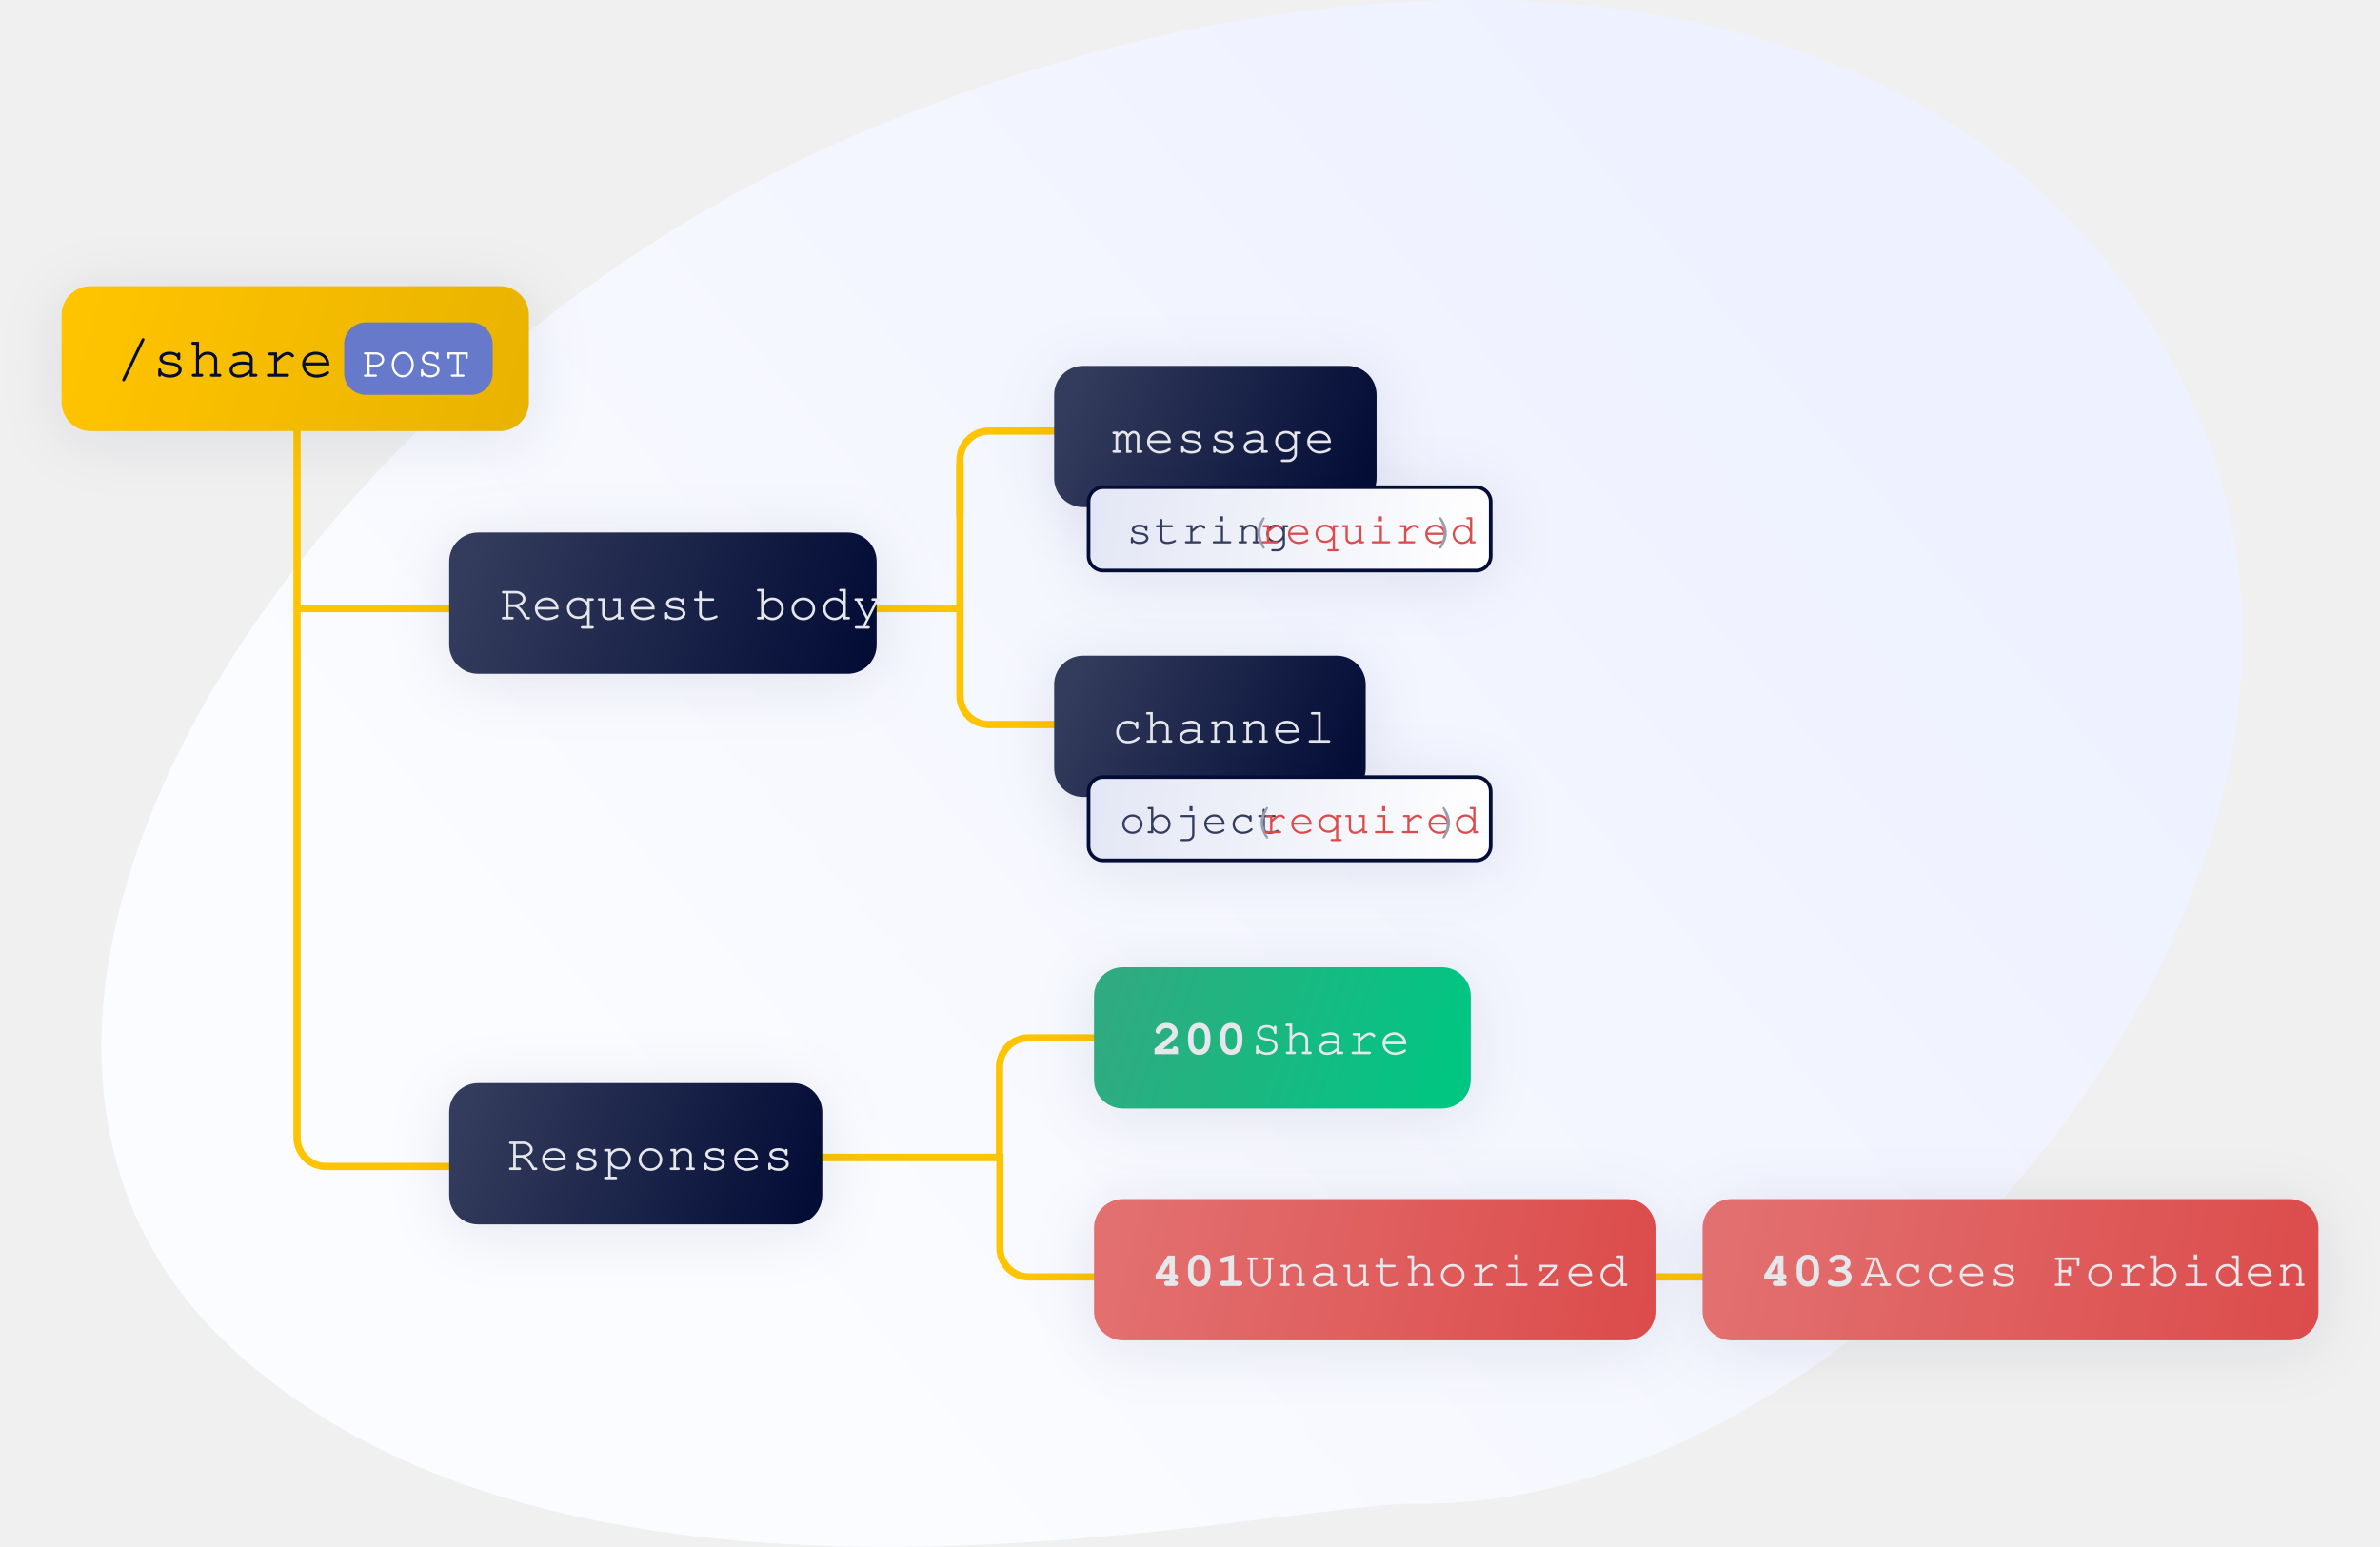
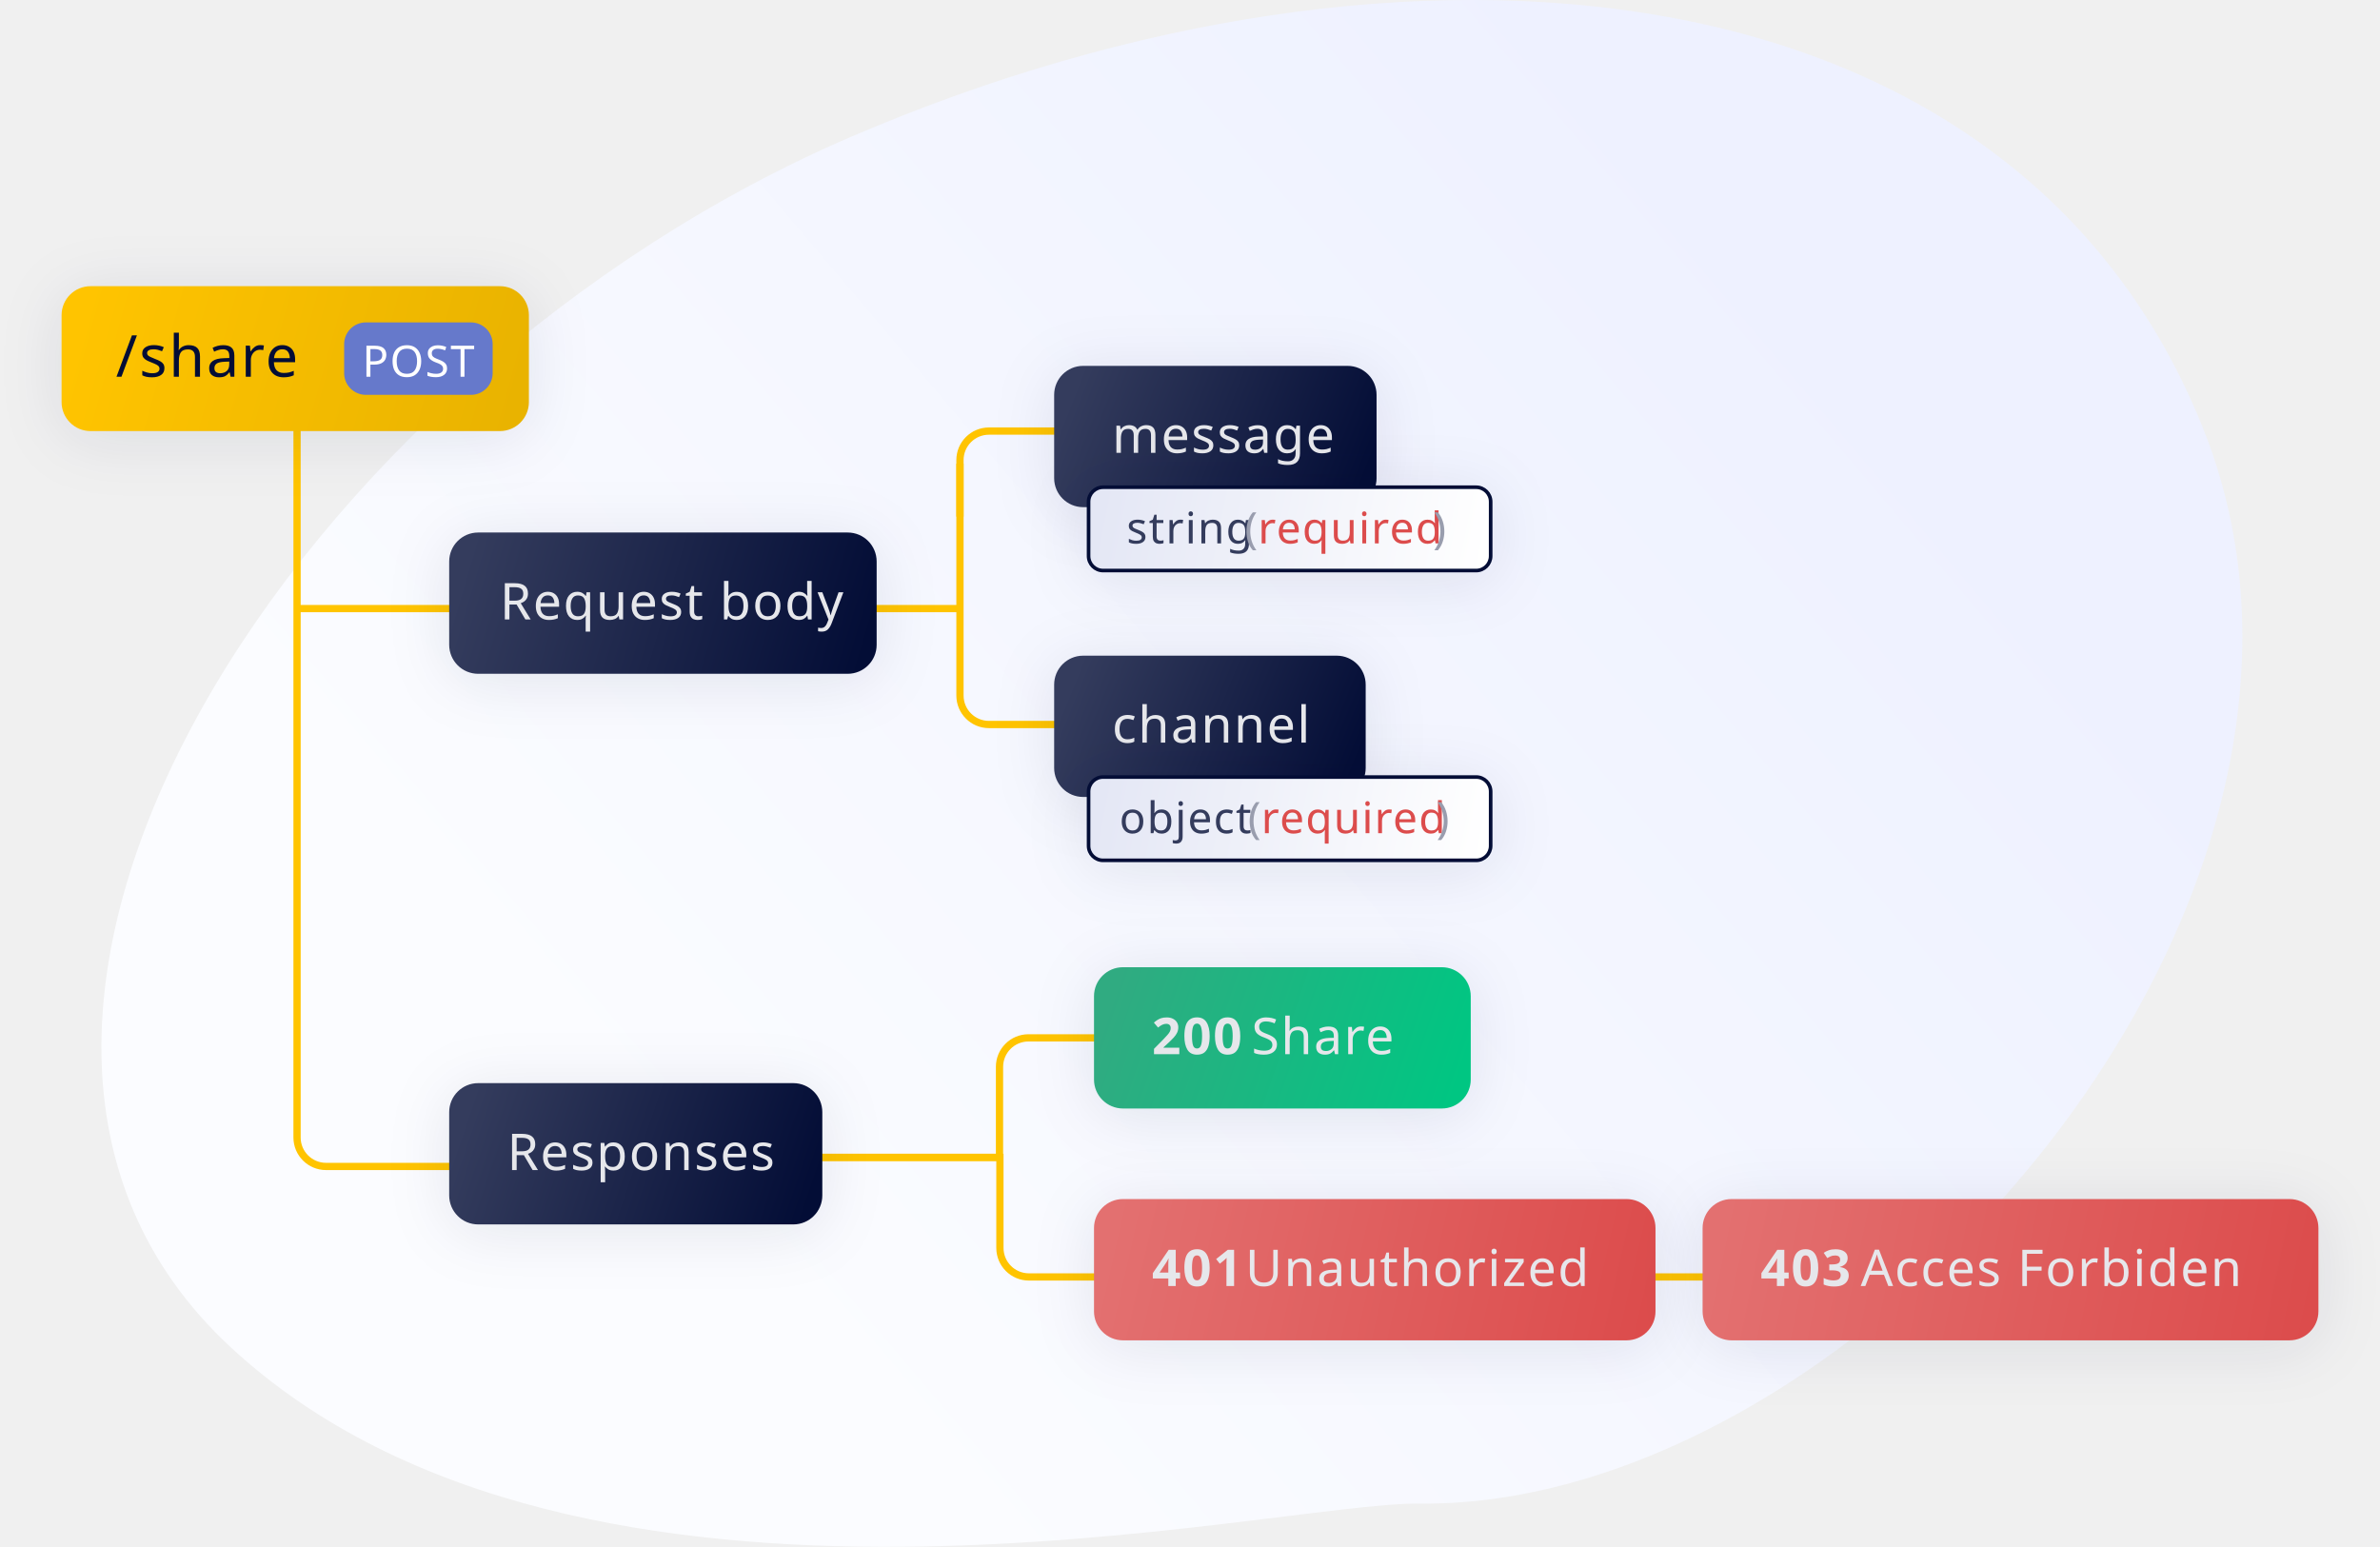
<svg xmlns="http://www.w3.org/2000/svg" xmlns:xlink="http://www.w3.org/1999/xlink" width="657px" height="427px" viewBox="0 0 657 427" version="1.1">
-   <style> * {font-family:"Courier"}</style>
+   <style> * {font-family:'ProximaNova-Regular'}</style>
  <defs>
    <linearGradient x1="22.52%" y1="69.695%" x2="85.966%" y2="30.667%" id="linearGradient-1">
      <stop stop-color="#FBFCFF" offset="0%" />
      <stop stop-color="#EEF1FF" offset="100%" />
    </linearGradient>
    <linearGradient x1="100%" y1="54.356%" x2="1.8%" y2="45.909%" id="linearGradient-2">
      <stop stop-color="#E9B300" offset="0%" />
      <stop stop-color="#FFC400" offset="100%" />
    </linearGradient>
    <rect id="path-3" x="0" y="79" width="129" height="40" rx="8" />
    <filter x="-20.5%" y="-61.2%" width="141.1%" height="232.5%" filterUnits="objectBoundingBox" id="filter-4">
      <feOffset dx="0" dy="2" in="SourceAlpha" result="shadowOffsetOuter1" />
      <feGaussianBlur stdDeviation="8.5" in="shadowOffsetOuter1" result="shadowBlurOuter1" />
      <feColorMatrix values="0 0 0 0 0.012   0 0 0 0 0.051   0 0 0 0 0.212  0 0 0 0.092 0" type="matrix" in="shadowBlurOuter1" />
    </filter>
    <linearGradient x1="100%" y1="58.701%" x2="1.8%" y2="41.829%" id="linearGradient-5">
      <stop stop-color="#030D36" offset="0%" />
      <stop stop-color="#343C5D" offset="100%" />
    </linearGradient>
    <rect id="path-6" x="274" y="101" width="89" height="39" rx="8" />
    <filter x="-29.8%" y="-62.8%" width="159.6%" height="235.9%" filterUnits="objectBoundingBox" id="filter-7">
      <feOffset dx="0" dy="2" in="SourceAlpha" result="shadowOffsetOuter1" />
      <feGaussianBlur stdDeviation="8.5" in="shadowOffsetOuter1" result="shadowBlurOuter1" />
      <feColorMatrix values="0 0 0 0 0.012   0 0 0 0 0.051   0 0 0 0 0.212  0 0 0 0.092 0" type="matrix" in="shadowBlurOuter1" />
    </filter>
    <linearGradient x1="100%" y1="52.081%" x2="1.8%" y2="48.046%" id="linearGradient-8">
      <stop stop-color="#FFFFFF" offset="0%" />
      <stop stop-color="#E4E7F5" offset="100%" />
    </linearGradient>
    <rect id="path-9" x="283" y="134" width="112" height="24" rx="4" />
    <filter x="-23.7%" y="-102.1%" width="147.3%" height="320.8%" filterUnits="objectBoundingBox" id="filter-10">
      <feOffset dx="0" dy="2" in="SourceAlpha" result="shadowOffsetOuter1" />
      <feGaussianBlur stdDeviation="8.5" in="shadowOffsetOuter1" result="shadowBlurOuter1" />
      <feComposite in="shadowBlurOuter1" in2="SourceAlpha" operator="out" result="shadowBlurOuter1" />
      <feColorMatrix values="0 0 0 0 0.012   0 0 0 0 0.051   0 0 0 0 0.212  0 0 0 0.092 0" type="matrix" in="shadowBlurOuter1" />
    </filter>
    <linearGradient x1="100%" y1="59.318%" x2="1.8%" y2="41.249%" id="linearGradient-11">
      <stop stop-color="#030D36" offset="0%" />
      <stop stop-color="#343C5D" offset="100%" />
    </linearGradient>
    <rect id="path-12" x="274" y="181" width="86" height="39" rx="8" />
    <filter x="-30.8%" y="-62.8%" width="161.6%" height="235.9%" filterUnits="objectBoundingBox" id="filter-13">
      <feOffset dx="0" dy="2" in="SourceAlpha" result="shadowOffsetOuter1" />
      <feGaussianBlur stdDeviation="8.5" in="shadowOffsetOuter1" result="shadowBlurOuter1" />
      <feColorMatrix values="0 0 0 0 0.012   0 0 0 0 0.051   0 0 0 0 0.212  0 0 0 0.092 0" type="matrix" in="shadowBlurOuter1" />
    </filter>
    <rect id="path-14" x="283" y="214" width="112" height="24" rx="4" />
    <filter x="-23.7%" y="-102.1%" width="147.3%" height="320.8%" filterUnits="objectBoundingBox" id="filter-15">
      <feOffset dx="0" dy="2" in="SourceAlpha" result="shadowOffsetOuter1" />
      <feGaussianBlur stdDeviation="8.5" in="shadowOffsetOuter1" result="shadowBlurOuter1" />
      <feComposite in="shadowBlurOuter1" in2="SourceAlpha" operator="out" result="shadowBlurOuter1" />
      <feColorMatrix values="0 0 0 0 0.012   0 0 0 0 0.051   0 0 0 0 0.212  0 0 0 0.092 0" type="matrix" in="shadowBlurOuter1" />
    </filter>
    <linearGradient x1="100%" y1="56.496%" x2="1.8%" y2="43.899%" id="linearGradient-16">
      <stop stop-color="#030D36" offset="0%" />
      <stop stop-color="#343C5D" offset="100%" />
    </linearGradient>
    <rect id="path-17" x="107" y="299" width="103" height="39" rx="8" />
    <filter x="-25.7%" y="-62.8%" width="151.5%" height="235.9%" filterUnits="objectBoundingBox" id="filter-18">
      <feOffset dx="0" dy="2" in="SourceAlpha" result="shadowOffsetOuter1" />
      <feGaussianBlur stdDeviation="8.5" in="shadowOffsetOuter1" result="shadowBlurOuter1" />
      <feColorMatrix values="0 0 0 0 0.012   0 0 0 0 0.051   0 0 0 0 0.212  0 0 0 0.092 0" type="matrix" in="shadowBlurOuter1" />
    </filter>
    <linearGradient x1="100%" y1="54.95%" x2="1.8%" y2="45.352%" id="linearGradient-19">
      <stop stop-color="#030D36" offset="0%" />
      <stop stop-color="#343C5D" offset="100%" />
    </linearGradient>
    <rect id="path-20" x="107" y="147" width="118" height="39" rx="8" />
    <filter x="-22.5%" y="-62.8%" width="144.9%" height="235.9%" filterUnits="objectBoundingBox" id="filter-21">
      <feOffset dx="0" dy="2" in="SourceAlpha" result="shadowOffsetOuter1" />
      <feGaussianBlur stdDeviation="8.5" in="shadowOffsetOuter1" result="shadowBlurOuter1" />
      <feColorMatrix values="0 0 0 0 0.012   0 0 0 0 0.051   0 0 0 0 0.212  0 0 0 0.092 0" type="matrix" in="shadowBlurOuter1" />
    </filter>
    <linearGradient x1="100%" y1="56.372%" x2="1.8%" y2="44.016%" id="linearGradient-22">
      <stop stop-color="#00C682" offset="0%" />
      <stop stop-color="#30AB81" offset="100%" />
    </linearGradient>
    <rect id="path-23" x="285" y="267" width="104" height="39" rx="8" />
    <filter x="-25.5%" y="-62.8%" width="151.0%" height="235.9%" filterUnits="objectBoundingBox" id="filter-24">
      <feOffset dx="0" dy="2" in="SourceAlpha" result="shadowOffsetOuter1" />
      <feGaussianBlur stdDeviation="8.5" in="shadowOffsetOuter1" result="shadowBlurOuter1" />
      <feColorMatrix values="0 0 0 0 0.012   0 0 0 0 0.051   0 0 0 0 0.212  0 0 0 0.092 0" type="matrix" in="shadowBlurOuter1" />
    </filter>
    <linearGradient x1="100%" y1="52.869%" x2="1.8%" y2="47.306%" id="linearGradient-25">
      <stop stop-color="#DC4C4C" offset="0%" />
      <stop stop-color="#E37070" offset="100%" />
    </linearGradient>
    <rect id="path-26" x="285" y="331" width="155" height="39" rx="8" />
    <filter x="-17.1%" y="-62.8%" width="134.2%" height="235.9%" filterUnits="objectBoundingBox" id="filter-27">
      <feOffset dx="0" dy="2" in="SourceAlpha" result="shadowOffsetOuter1" />
      <feGaussianBlur stdDeviation="8.5" in="shadowOffsetOuter1" result="shadowBlurOuter1" />
      <feColorMatrix values="0 0 0 0 0.012   0 0 0 0 0.051   0 0 0 0 0.212  0 0 0 0.092 0" type="matrix" in="shadowBlurOuter1" />
    </filter>
    <linearGradient x1="100%" y1="52.385%" x2="1.8%" y2="47.76%" id="linearGradient-28">
      <stop stop-color="#DC4C4C" offset="0%" />
      <stop stop-color="#E37070" offset="100%" />
    </linearGradient>
    <rect id="path-29" x="453" y="331" width="170" height="39" rx="8" />
    <filter x="-15.6%" y="-62.8%" width="131.2%" height="235.9%" filterUnits="objectBoundingBox" id="filter-30">
      <feOffset dx="0" dy="2" in="SourceAlpha" result="shadowOffsetOuter1" />
      <feGaussianBlur stdDeviation="8.5" in="shadowOffsetOuter1" result="shadowBlurOuter1" />
      <feColorMatrix values="0 0 0 0 0.012   0 0 0 0 0.051   0 0 0 0 0.212  0 0 0 0.092 0" type="matrix" in="shadowBlurOuter1" />
    </filter>
  </defs>
  <g id="Hub" stroke="none" stroke-width="1" fill="none" fill-rule="evenodd">
    <g id="Product-Platform" transform="translate(-623, -1395)">
      <g id="functionSpecs" transform="translate(640, 1395)">
        <path d="M591.335,118.693 C643.057,249.193 496.253,416.488 374.709,415.065 C334.491,414.594 143.504,461.733 46.602,371.829 C-50.3,281.925 65.143,103.263 218.306,37.606 C371.468,-28.05 539.612,-11.806 591.335,118.693 Z" id="Path-4" fill="url(#linearGradient-1)" />
        <path d="M66,168 L246.313,168" id="Line" stroke="#FFC400" stroke-width="2" stroke-linecap="square" />
        <text id="integer($int64)" font-family="ProximaNova-Semibold, Proxima Nova" font-size="12" font-weight="500" letter-spacing="0.375">
          <tspan x="294" y="230" fill="#343C5D">integer</tspan>
          <tspan x="334.665" y="230" fill="#999DAE">($int64)</tspan>
        </text>
        <path d="M65,103 L109,103 C113.418,103 117,106.582 117,111 L117,322" id="Path-13" stroke="#FFC400" stroke-width="2" transform="translate(91, 212.5) scale(-1, -1) translate(-91, -212.5) " />
        <path d="M248,119 L274,119 C278.418,119 282,122.582 282,127 L282,142.615" id="Path-13" stroke="#FFC400" stroke-width="2" transform="translate(265, 128) scale(-1, 1) translate(-265, -128) " />
        <g id="Mask">
          <use fill="black" fill-opacity="1" filter="url(#filter-4)" xlink:href="#path-3" />
          <use fill="url(#linearGradient-2)" fill-rule="evenodd" xlink:href="#path-3" />
        </g>
        <text id="/share" font-family="ProximaNova-Semibold, Proxima Nova" font-size="16" font-weight="500" letter-spacing="0.5" fill="#030D36">
          <tspan x="15" y="104">/share</tspan>
        </text>
        <rect id="Rectangle" fill="#6679CB" x="78" y="89" width="41" height="20" rx="6" />
        <text id="POST" font-family="ProximaNova-Semibold, Proxima Nova" font-size="12" font-weight="500" letter-spacing="0.375" fill="#FFFFFF">
          <tspan x="83" y="104">POST</tspan>
        </text>
        <g id="Mask">
          <use fill="black" fill-opacity="1" filter="url(#filter-7)" xlink:href="#path-6" />
          <use fill="url(#linearGradient-5)" fill-rule="evenodd" xlink:href="#path-6" />
        </g>
        <text id="message" font-family="ProximaNova-Semibold, Proxima Nova" font-size="14" font-weight="500" letter-spacing="0.438" fill="#E6E7EB">
          <tspan x="290" y="125">message</tspan>
        </text>
        <g id="Rectangle">
          <use fill="black" fill-opacity="1" filter="url(#filter-10)" xlink:href="#path-9" />
          <rect stroke="#030D36" stroke-width="1" stroke-linejoin="square" fill="url(#linearGradient-8)" fill-rule="evenodd" x="283.5" y="134.5" width="111" height="23" rx="4" />
        </g>
        <text id="string(required)" font-family="ProximaNova-Semibold, Proxima Nova" font-size="12" font-weight="500" letter-spacing="0.375">
          <tspan x="294" y="150" fill="#343C5D">string</tspan>
          <tspan x="326.586" y="150" fill="#999DAE">(</tspan>
          <tspan x="330.273" y="150" fill="#DC4C4C">required</tspan>
          <tspan x="378.585" y="150" fill="#999DAE">)</tspan>
        </text>
        <path d="M248,128 L274,128 C278.418,128 282,131.582 282,136 L282,200" id="Path-13" stroke="#FFC400" stroke-width="2" transform="translate(265, 164) scale(-1, -1) translate(-265, -164) " />
        <g id="Mask">
          <use fill="black" fill-opacity="1" filter="url(#filter-13)" xlink:href="#path-12" />
          <use fill="url(#linearGradient-11)" fill-rule="evenodd" xlink:href="#path-12" />
        </g>
        <text id="channel" font-family="ProximaNova-Semibold, Proxima Nova" font-size="14" font-weight="500" letter-spacing="0.438" fill="#E6E7EB">
          <tspan x="290" y="205">channel</tspan>
        </text>
        <g id="Rectangle">
          <use fill="black" fill-opacity="1" filter="url(#filter-15)" xlink:href="#path-14" />
          <rect stroke="#030D36" stroke-width="1" stroke-linejoin="square" fill="url(#linearGradient-8)" fill-rule="evenodd" x="283.5" y="214.5" width="111" height="23" rx="4" />
        </g>
        <text id="object(required)" font-family="ProximaNova-Semibold, Proxima Nova" font-size="12" font-weight="500" letter-spacing="0.375">
          <tspan x="292" y="230" fill="#343C5D">object</tspan>
          <tspan x="327.49" y="230" fill="#999DAE">(</tspan>
          <tspan x="331.177" y="230" fill="#DC4C4C">required</tspan>
          <tspan x="379.489" y="230" fill="#999DAE">)</tspan>
        </text>
        <path d="M239,247 L239,291.586 C239,296.004 242.582,299.586 247,299.586 L272,299.586 L272,359" id="Line-25" stroke="#FFC400" stroke-width="2" transform="translate(255.5, 303) rotate(90) translate(-255.5, -303) " />
        <path d="M354,165 L354,439.473 C354,443.891 357.582,447.473 362,447.473 L387,447.473 L387,507" id="Line-25" stroke="#FFC400" stroke-width="2" transform="translate(370.5, 336) scale(1, -1) rotate(90) translate(-370.5, -336) " />
        <g id="Mask">
          <use fill="black" fill-opacity="1" filter="url(#filter-18)" xlink:href="#path-17" />
          <use fill="url(#linearGradient-16)" fill-rule="evenodd" xlink:href="#path-17" />
        </g>
        <text id="Responses" font-family="ProximaNova-Semibold, Proxima Nova" font-size="14" font-weight="500" letter-spacing="0.438" fill="#E6E7EB">
          <tspan x="123" y="323">Responses</tspan>
        </text>
        <g id="Mask">
          <use fill="black" fill-opacity="1" filter="url(#filter-21)" xlink:href="#path-20" />
          <use fill="url(#linearGradient-19)" fill-rule="evenodd" xlink:href="#path-20" />
        </g>
        <text id="Request-body" font-family="ProximaNova-Semibold, Proxima Nova" font-size="14" font-weight="500" letter-spacing="0.438" fill="#E6E7EB">
          <tspan x="121" y="171">Request body</tspan>
        </text>
        <g id="Mask">
          <use fill="black" fill-opacity="1" filter="url(#filter-24)" xlink:href="#path-23" />
          <use fill="url(#linearGradient-22)" fill-rule="evenodd" xlink:href="#path-23" />
        </g>
        <text id="200-Share" font-family="ProximaNova-Black, Proxima Nova" font-size="14" font-weight="700" letter-spacing="0.438" fill="#E6E7EB">
          <tspan x="301" y="291">200</tspan>
          <tspan x="328.478" y="291" font-family="ProximaNova-Semibold, Proxima Nova" font-weight="500">  Share</tspan>
        </text>
        <g id="Mask">
          <use fill="black" fill-opacity="1" filter="url(#filter-27)" xlink:href="#path-26" />
          <use fill="url(#linearGradient-25)" fill-rule="evenodd" xlink:href="#path-26" />
        </g>
        <text id="401-Unauthorized" font-family="ProximaNova-Black, Proxima Nova" font-size="14" font-weight="700" letter-spacing="0.438" fill="#E6E7EB">
          <tspan x="301" y="355">401</tspan>
          <tspan x="326.771" y="355" font-family="ProximaNova-Semibold, Proxima Nova" font-weight="500">  Unauthorized</tspan>
        </text>
        <g id="Mask">
          <use fill="black" fill-opacity="1" filter="url(#filter-30)" xlink:href="#path-29" />
          <use fill="url(#linearGradient-28)" fill-rule="evenodd" xlink:href="#path-29" />
        </g>
        <text id="403-Acces-Forbiden" font-family="ProximaNova-Black, Proxima Nova" font-size="14" font-weight="700" letter-spacing="0.438" fill="#E6E7EB">
          <tspan x="469" y="355">403</tspan>
          <tspan x="496.647" y="355" font-family="ProximaNova-Semibold, Proxima Nova" font-weight="500">  Acces Forbiden</tspan>
        </text>
      </g>
    </g>
  </g>
</svg>
